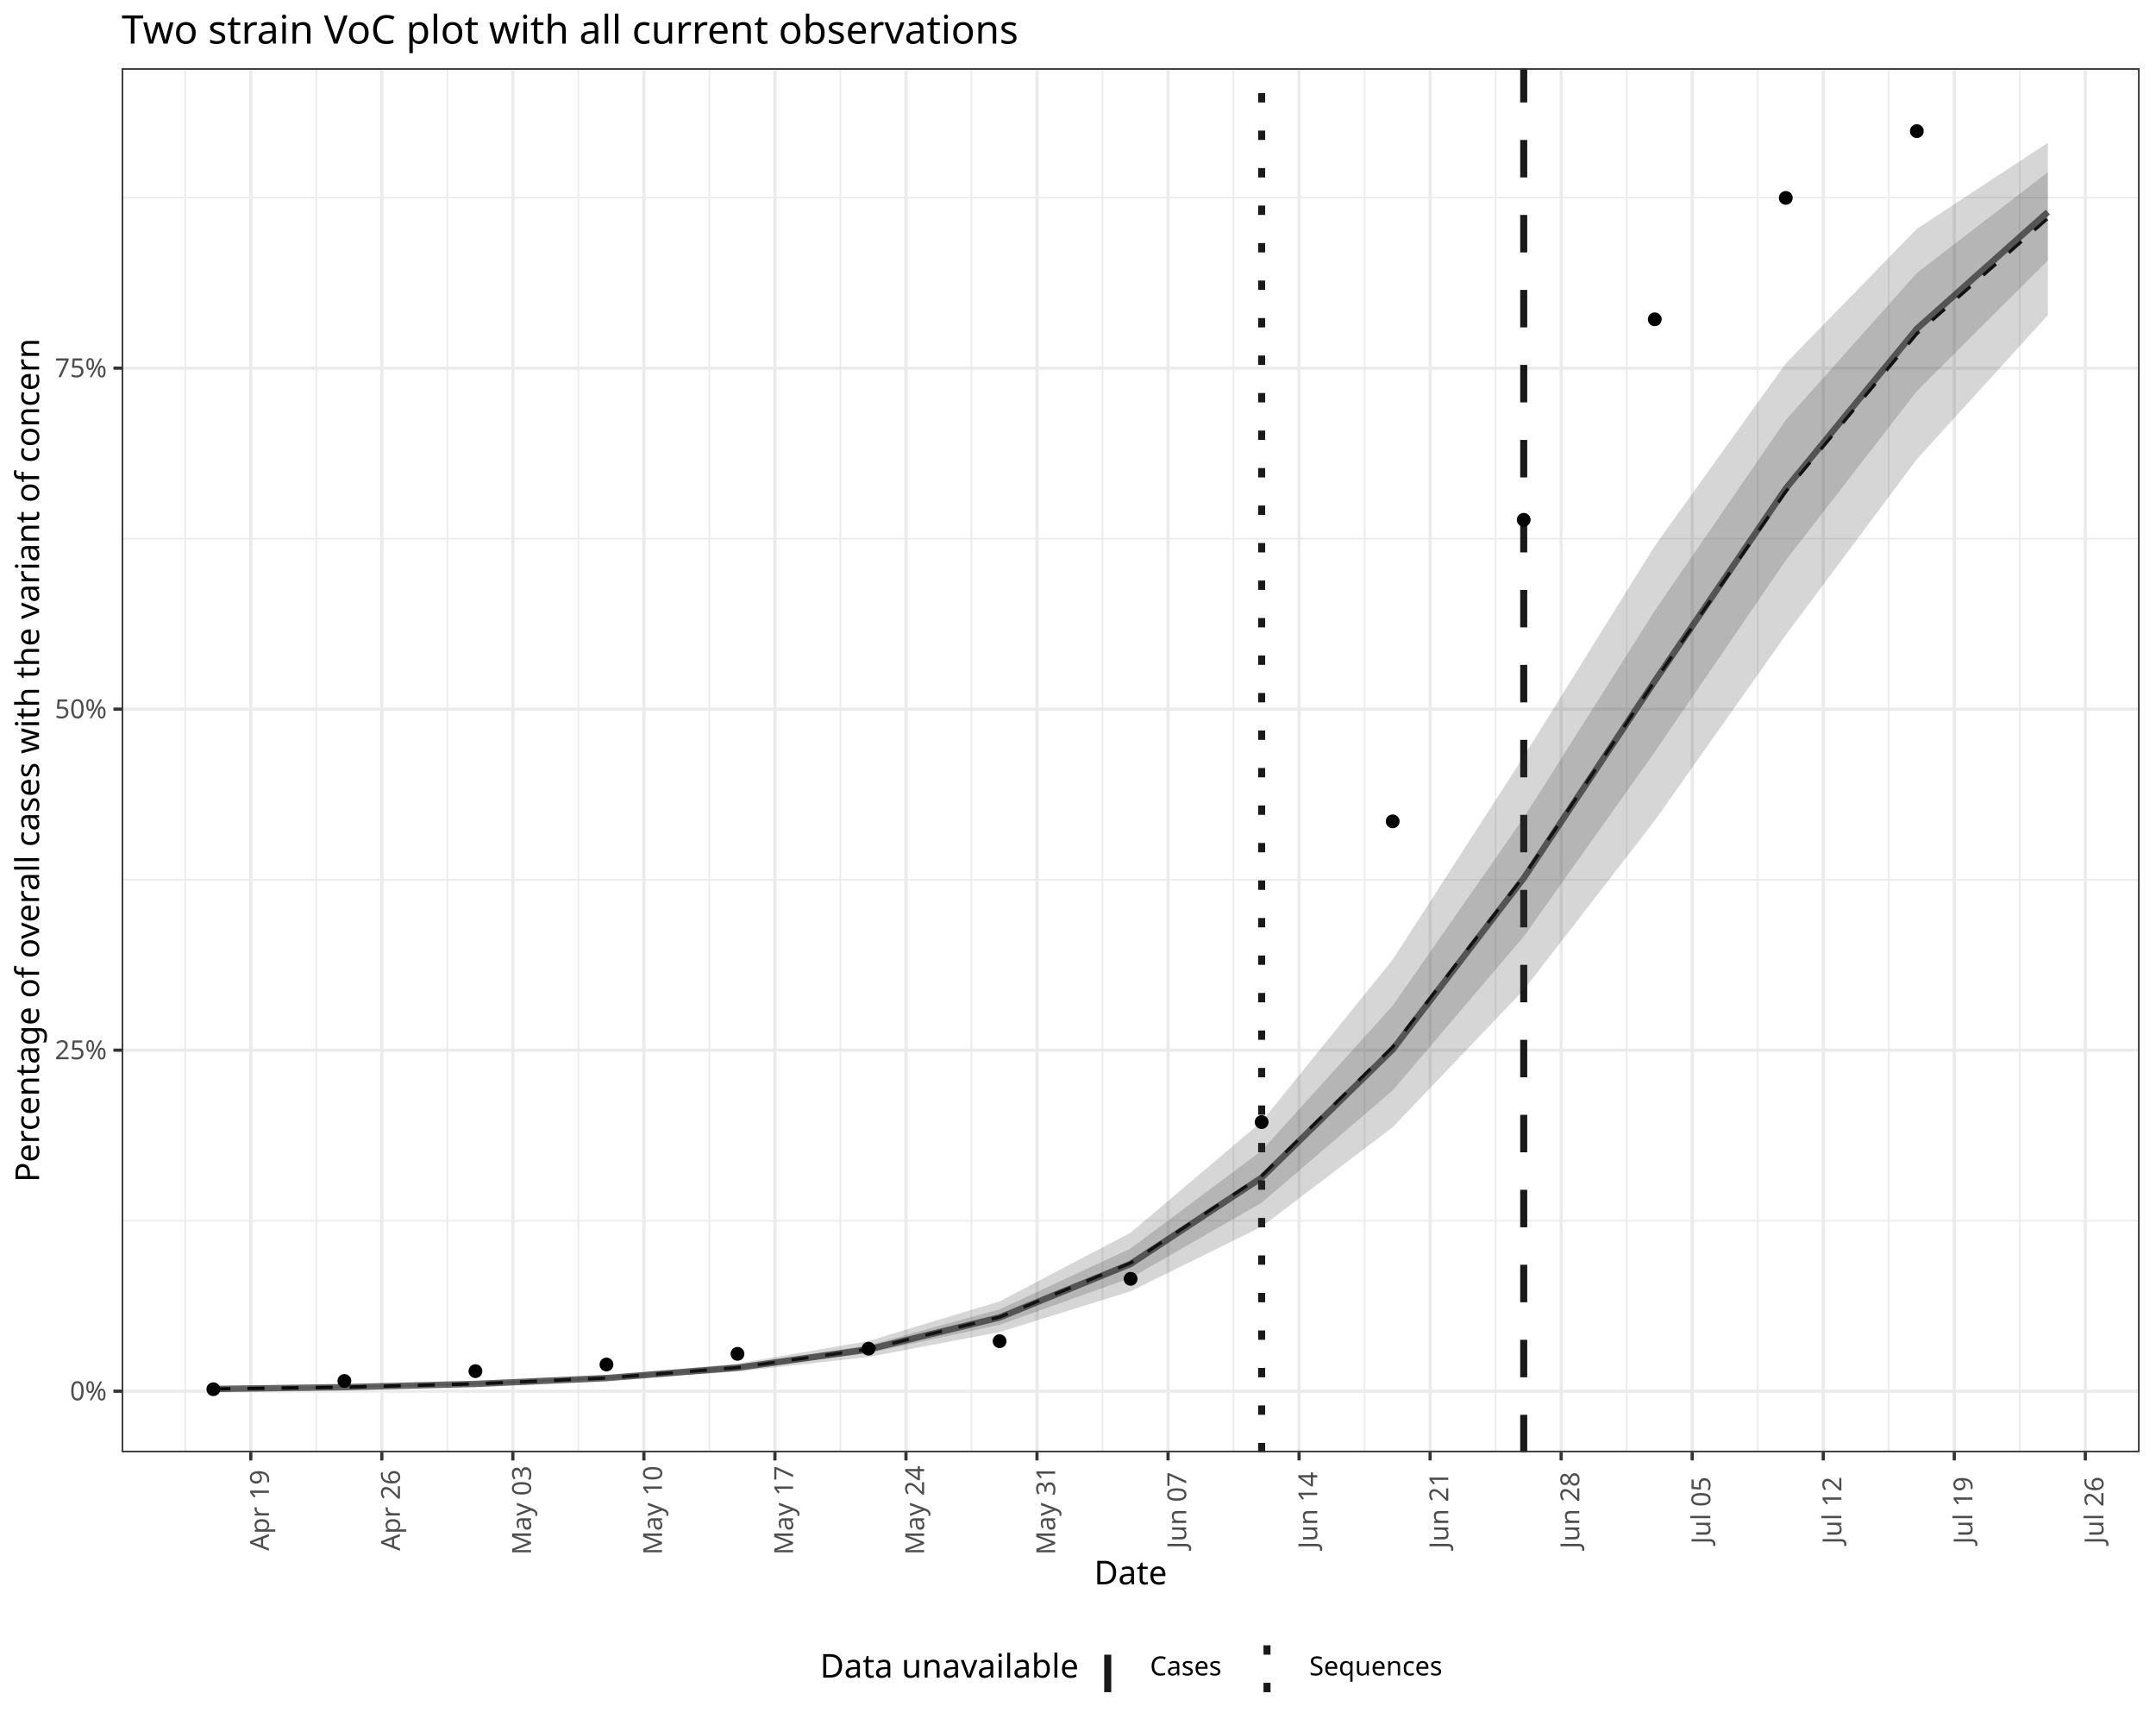
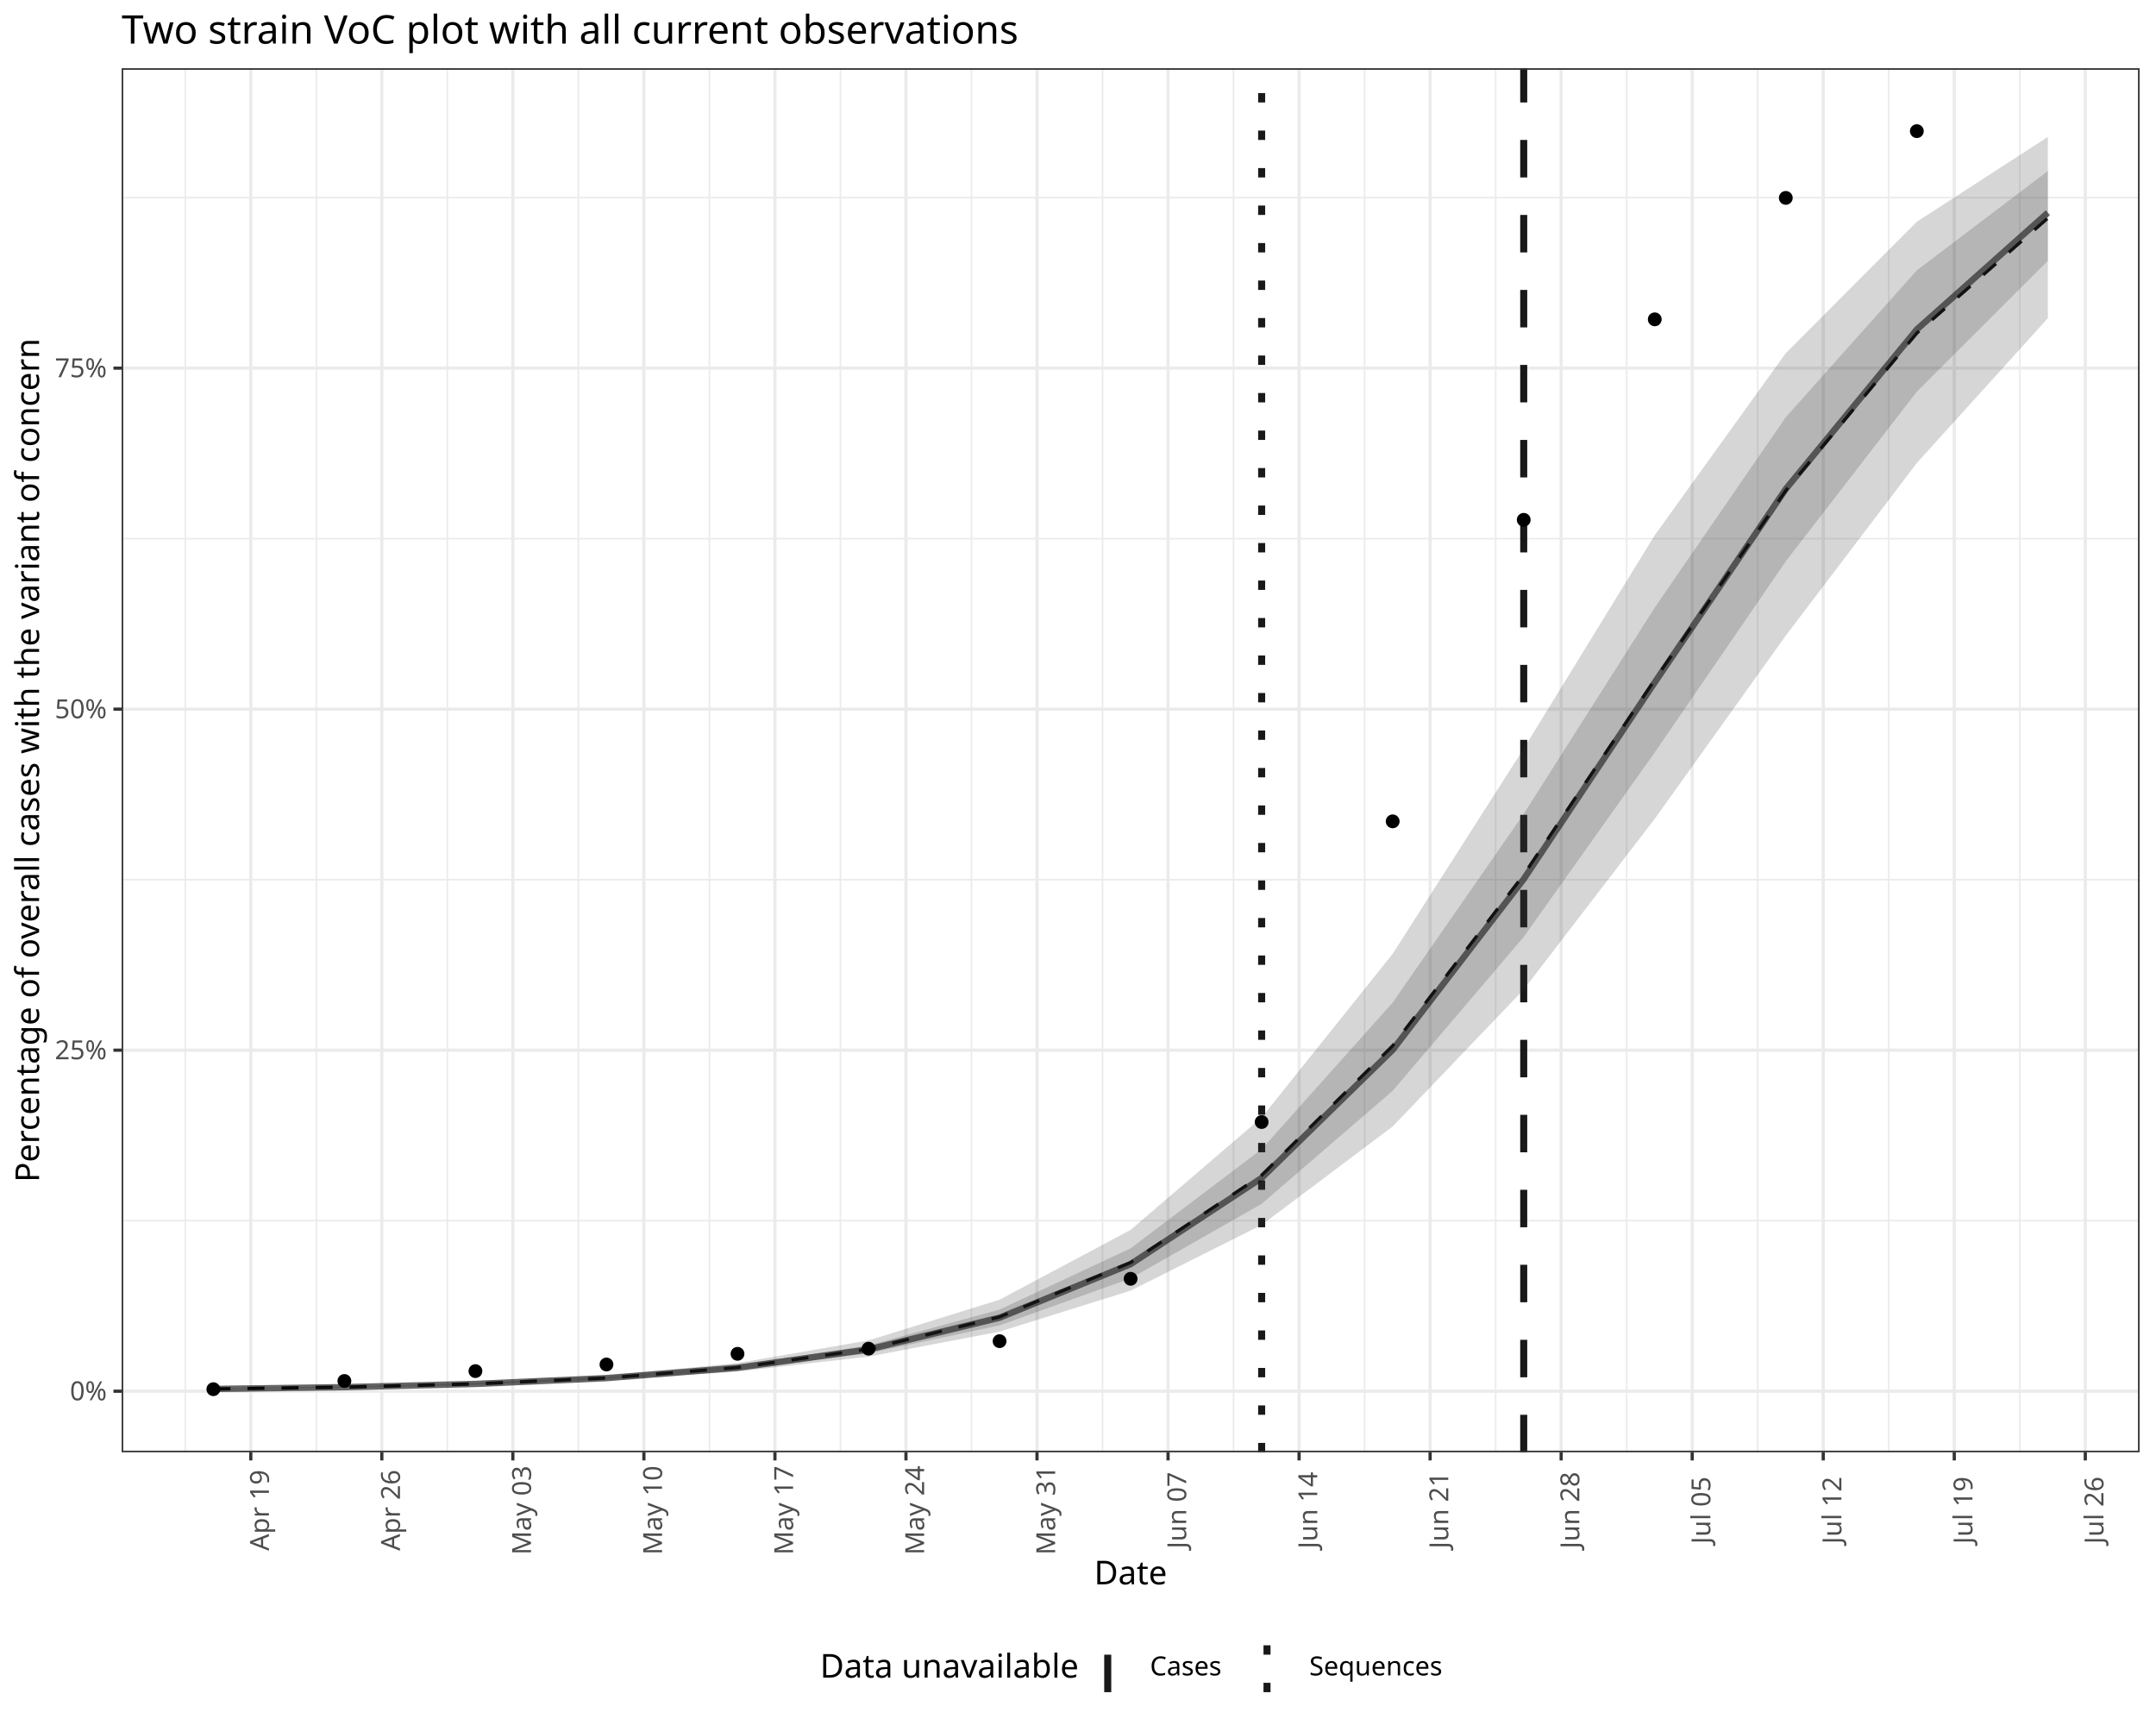
<svg xmlns="http://www.w3.org/2000/svg" class="svglite" data-engine-version="2.0" width="720.00pt" height="576.00pt" viewBox="0 0 720.00 576.00">
  <defs>
    <style type="text/css">
    .svglite line, .svglite polyline, .svglite polygon, .svglite path, .svglite rect, .svglite circle {
      fill: none;
      stroke: #000000;
      stroke-linecap: round;
      stroke-linejoin: round;
      stroke-miterlimit: 10.00;
    }
  </style>
  </defs>
  <rect width="100%" height="100%" style="stroke: none; fill: #FFFFFF;" />
  <defs>
    <clipPath id="cpMC4wMHw3MjAuMDB8MC4wMHw1NzYuMDA=">
      <rect x="0.00" y="0.00" width="720.00" height="576.00" />
    </clipPath>
  </defs>
  <g clip-path="url(#cpMC4wMHw3MjAuMDB8MC4wMHw1NzYuMDA=)">
    <rect x="0.00" y="0.00" width="720.00" height="576.00" style="stroke-width: 1.07; stroke: #FFFFFF; fill: #FFFFFF;" />
  </g>
  <defs>
    <clipPath id="cpNDAuNjJ8NzE0LjUyfDIyLjc4fDQ4NC45Mw==">
      <rect x="40.62" y="22.78" width="673.90" height="462.15" />
    </clipPath>
  </defs>
  <g clip-path="url(#cpNDAuNjJ8NzE0LjUyfDIyLjc4fDQ4NC45Mw==)">
    <rect x="40.62" y="22.78" width="673.90" height="462.15" style="stroke-width: 1.07; stroke: none; fill: #FFFFFF;" />
-     <polyline points="40.62,407.61 714.52,407.61 " style="stroke-width: 0.53; stroke: #EBEBEB; stroke-linecap: butt;" />
+     <polyline points="40.62,407.60 714.52,407.60 " style="stroke-width: 0.53; stroke: #EBEBEB; stroke-linecap: butt;" />
    <polyline points="40.62,293.74 714.52,293.74 " style="stroke-width: 0.53; stroke: #EBEBEB; stroke-linecap: butt;" />
    <polyline points="40.62,179.87 714.52,179.87 " style="stroke-width: 0.53; stroke: #EBEBEB; stroke-linecap: butt;" />
    <polyline points="40.62,66.00 714.52,66.00 " style="stroke-width: 0.53; stroke: #EBEBEB; stroke-linecap: butt;" />
    <polyline points="61.87,484.93 61.87,22.78 " style="stroke-width: 0.53; stroke: #EBEBEB; stroke-linecap: butt;" />
    <polyline points="105.63,484.93 105.63,22.78 " style="stroke-width: 0.53; stroke: #EBEBEB; stroke-linecap: butt;" />
    <polyline points="149.39,484.93 149.39,22.78 " style="stroke-width: 0.53; stroke: #EBEBEB; stroke-linecap: butt;" />
    <polyline points="193.15,484.93 193.15,22.78 " style="stroke-width: 0.53; stroke: #EBEBEB; stroke-linecap: butt;" />
    <polyline points="236.91,484.93 236.91,22.78 " style="stroke-width: 0.53; stroke: #EBEBEB; stroke-linecap: butt;" />
    <polyline points="280.67,484.93 280.67,22.78 " style="stroke-width: 0.53; stroke: #EBEBEB; stroke-linecap: butt;" />
    <polyline points="324.43,484.93 324.43,22.78 " style="stroke-width: 0.53; stroke: #EBEBEB; stroke-linecap: butt;" />
    <polyline points="368.19,484.93 368.19,22.78 " style="stroke-width: 0.53; stroke: #EBEBEB; stroke-linecap: butt;" />
    <polyline points="411.95,484.93 411.95,22.78 " style="stroke-width: 0.53; stroke: #EBEBEB; stroke-linecap: butt;" />
    <polyline points="455.71,484.93 455.71,22.78 " style="stroke-width: 0.53; stroke: #EBEBEB; stroke-linecap: butt;" />
    <polyline points="499.47,484.93 499.47,22.78 " style="stroke-width: 0.53; stroke: #EBEBEB; stroke-linecap: butt;" />
    <polyline points="543.23,484.93 543.23,22.78 " style="stroke-width: 0.53; stroke: #EBEBEB; stroke-linecap: butt;" />
    <polyline points="586.99,484.93 586.99,22.78 " style="stroke-width: 0.53; stroke: #EBEBEB; stroke-linecap: butt;" />
    <polyline points="630.75,484.93 630.75,22.78 " style="stroke-width: 0.53; stroke: #EBEBEB; stroke-linecap: butt;" />
    <polyline points="674.51,484.93 674.51,22.78 " style="stroke-width: 0.53; stroke: #EBEBEB; stroke-linecap: butt;" />
    <polyline points="40.62,464.54 714.52,464.54 " style="stroke-width: 1.07; stroke: #EBEBEB; stroke-linecap: butt;" />
    <polyline points="40.62,350.67 714.52,350.67 " style="stroke-width: 1.07; stroke: #EBEBEB; stroke-linecap: butt;" />
    <polyline points="40.62,236.80 714.52,236.80 " style="stroke-width: 1.07; stroke: #EBEBEB; stroke-linecap: butt;" />
    <polyline points="40.62,122.93 714.52,122.93 " style="stroke-width: 1.07; stroke: #EBEBEB; stroke-linecap: butt;" />
    <polyline points="83.75,484.93 83.75,22.78 " style="stroke-width: 1.07; stroke: #EBEBEB; stroke-linecap: butt;" />
    <polyline points="127.51,484.93 127.51,22.78 " style="stroke-width: 1.07; stroke: #EBEBEB; stroke-linecap: butt;" />
    <polyline points="171.27,484.93 171.27,22.78 " style="stroke-width: 1.07; stroke: #EBEBEB; stroke-linecap: butt;" />
    <polyline points="215.03,484.93 215.03,22.78 " style="stroke-width: 1.07; stroke: #EBEBEB; stroke-linecap: butt;" />
    <polyline points="258.79,484.93 258.79,22.78 " style="stroke-width: 1.07; stroke: #EBEBEB; stroke-linecap: butt;" />
    <polyline points="302.55,484.93 302.55,22.78 " style="stroke-width: 1.07; stroke: #EBEBEB; stroke-linecap: butt;" />
    <polyline points="346.31,484.93 346.31,22.78 " style="stroke-width: 1.07; stroke: #EBEBEB; stroke-linecap: butt;" />
    <polyline points="390.07,484.93 390.07,22.78 " style="stroke-width: 1.07; stroke: #EBEBEB; stroke-linecap: butt;" />
    <polyline points="433.83,484.93 433.83,22.78 " style="stroke-width: 1.07; stroke: #EBEBEB; stroke-linecap: butt;" />
    <polyline points="477.59,484.93 477.59,22.78 " style="stroke-width: 1.07; stroke: #EBEBEB; stroke-linecap: butt;" />
    <polyline points="521.35,484.93 521.35,22.78 " style="stroke-width: 1.07; stroke: #EBEBEB; stroke-linecap: butt;" />
    <polyline points="565.11,484.93 565.11,22.78 " style="stroke-width: 1.07; stroke: #EBEBEB; stroke-linecap: butt;" />
    <polyline points="608.87,484.93 608.87,22.78 " style="stroke-width: 1.07; stroke: #EBEBEB; stroke-linecap: butt;" />
    <polyline points="652.63,484.93 652.63,22.78 " style="stroke-width: 1.07; stroke: #EBEBEB; stroke-linecap: butt;" />
    <polyline points="696.39,484.93 696.39,22.78 " style="stroke-width: 1.07; stroke: #EBEBEB; stroke-linecap: butt;" />
    <line x1="508.85" y1="484.93" x2="508.85" y2="22.78" style="stroke-width: 2.35; stroke: #000000; stroke-opacity: 0.90; stroke-dasharray: 12.52,12.52; stroke-linecap: butt;" />
    <line x1="421.33" y1="484.93" x2="421.33" y2="22.78" style="stroke-width: 2.35; stroke: #000000; stroke-opacity: 0.90; stroke-dasharray: 3.13,9.39; stroke-linecap: butt;" />
-     <polyline points="71.25,463.79 115.01,463.19 158.77,462.11 202.53,460.16 246.29,456.69 290.05,450.56 333.81,439.91 377.57,422.04 421.33,393.23 465.09,350.44 508.85,293.24 552.61,227.44 596.37,163.13 640.13,109.80 683.89,70.80 " style="stroke-width: 2.13; stroke: #000000; stroke-opacity: 0.60; stroke-linecap: butt;" />
-     <polyline points="71.25,463.78 115.01,463.18 158.77,462.09 202.53,460.14 246.29,456.66 290.05,450.50 333.81,439.79 377.57,421.71 421.33,392.67 465.09,349.58 508.85,292.58 552.61,227.44 596.37,164.13 640.13,111.43 683.89,72.87 " style="stroke-width: 1.07; stroke-dasharray: 5.69,5.69; stroke-linecap: butt;" />
-     <polygon points="71.25,463.62 115.01,462.91 158.77,461.65 202.53,459.40 246.29,455.32 290.05,447.78 333.81,434.54 377.57,411.61 421.33,374.52 465.09,320.44 508.85,252.61 552.61,182.29 596.37,121.33 640.13,76.41 683.89,47.65 683.89,105.23 640.13,153.34 596.37,212.03 552.61,273.99 508.85,330.56 465.09,376.41 421.33,409.61 377.57,431.15 333.81,444.80 290.05,453.10 246.29,457.97 202.53,460.83 158.77,462.47 115.01,463.40 71.25,463.93 " style="stroke-width: 0.00; stroke: none; fill: #333333; fill-opacity: 0.20;" />
-     <polyline points="71.25,463.62 115.01,462.91 158.77,461.65 202.53,459.40 246.29,455.32 290.05,447.78 333.81,434.54 377.57,411.61 421.33,374.52 465.09,320.44 508.85,252.61 552.61,182.29 596.37,121.33 640.13,76.41 683.89,47.65 " style="stroke-width: 0.43; stroke: none;" />
-     <polyline points="683.89,105.23 640.13,153.34 596.37,212.03 552.61,273.99 508.85,330.56 465.09,376.41 421.33,409.61 377.57,431.15 333.81,444.80 290.05,453.10 246.29,457.97 202.53,460.83 158.77,462.47 115.01,463.40 71.25,463.93 " style="stroke-width: 0.43; stroke: none;" />
-     <polygon points="71.25,463.71 115.01,463.06 158.77,461.89 202.53,459.79 246.29,456.00 290.05,449.20 333.81,437.20 377.57,416.89 421.33,384.22 465.09,335.80 508.85,273.07 552.61,203.90 596.37,140.24 640.13,91.17 683.89,57.49 683.89,86.94 640.13,130.61 596.37,187.10 552.61,251.10 508.85,312.73 465.09,364.10 421.33,401.60 377.57,426.71 333.81,442.37 290.05,451.80 246.29,457.31 202.53,460.49 158.77,462.29 115.01,463.31 71.25,463.86 " style="stroke-width: 0.00; stroke: none; fill: #333333; fill-opacity: 0.20;" />
-     <polyline points="71.25,463.71 115.01,463.06 158.77,461.89 202.53,459.79 246.29,456.00 290.05,449.20 333.81,437.20 377.57,416.89 421.33,384.22 465.09,335.80 508.85,273.07 552.61,203.90 596.37,140.24 640.13,91.17 683.89,57.49 " style="stroke-width: 1.07; stroke: none;" />
-     <polyline points="683.89,86.94 640.13,130.61 596.37,187.10 552.61,251.10 508.85,312.73 465.09,364.10 421.33,401.60 377.57,426.71 333.81,442.37 290.05,451.80 246.29,457.31 202.53,460.49 158.77,462.29 115.01,463.31 71.25,463.86 " style="stroke-width: 1.07; stroke: none;" />
-     <circle cx="71.25" cy="463.88" r="1.95" style="stroke-width: 0.71; fill: #000000;" />
+     <polyline points="71.25,463.79 115.01,463.19 158.77,462.11 202.53,460.17 246.29,456.71 290.05,450.59 333.81,439.99 377.57,422.11 421.33,393.34 465.09,350.57 508.85,293.54 552.61,227.86 596.37,163.28 640.13,110.01 683.89,71.02 " style="stroke-width: 2.13; stroke: #000000; stroke-opacity: 0.60; stroke-linecap: butt;" />
+     <polyline points="71.25,463.78 115.01,463.18 158.77,462.09 202.53,460.14 246.29,456.65 290.05,450.48 333.81,439.74 377.57,421.58 421.33,392.42 465.09,349.19 508.85,292.09 552.61,226.98 596.37,163.80 640.13,111.25 683.89,72.82 " style="stroke-width: 1.07; stroke-dasharray: 5.69,5.69; stroke-linecap: butt;" />
+     <polygon points="71.25,463.62 115.01,462.91 158.77,461.64 202.53,459.34 246.29,455.15 290.05,447.58 333.81,433.99 377.57,410.68 421.33,373.15 465.09,318.48 508.85,249.96 552.61,178.70 596.37,117.92 640.13,74.04 683.89,45.72 683.89,106.24 640.13,154.60 596.37,212.23 552.61,273.39 508.85,330.42 465.09,376.15 421.33,409.02 377.57,430.96 333.81,444.64 290.05,452.98 246.29,457.97 202.53,460.83 158.77,462.48 115.01,463.41 71.25,463.93 " style="stroke-width: 0.00; stroke: none; fill: #333333; fill-opacity: 0.20;" />
+     <polyline points="71.25,463.62 115.01,462.91 158.77,461.64 202.53,459.34 246.29,455.15 290.05,447.58 333.81,433.99 377.57,410.68 421.33,373.15 465.09,318.48 508.85,249.96 552.61,178.70 596.37,117.92 640.13,74.04 683.89,45.72 " style="stroke-width: 0.43; stroke: none;" />
+     <polyline points="683.89,106.24 640.13,154.60 596.37,212.23 552.61,273.39 508.85,330.42 465.09,376.15 421.33,409.02 377.57,430.96 333.81,444.64 290.05,452.98 246.29,457.97 202.53,460.83 158.77,462.48 115.01,463.41 71.25,463.93 " style="stroke-width: 0.43; stroke: none;" />
+     <polygon points="71.25,463.71 115.01,463.06 158.77,461.89 202.53,459.80 246.29,455.98 290.05,449.23 333.81,437.29 377.57,416.84 421.33,383.73 465.09,334.76 508.85,271.77 552.61,202.86 596.37,139.30 640.13,90.27 683.89,57.09 683.89,87.09 640.13,130.78 596.37,187.42 552.61,251.24 508.85,312.85 465.09,364.22 421.33,401.98 377.57,426.87 333.81,442.55 290.05,451.88 246.29,457.35 202.53,460.50 158.77,462.30 115.01,463.30 71.25,463.86 " style="stroke-width: 0.00; stroke: none; fill: #333333; fill-opacity: 0.20;" />
+     <polyline points="71.25,463.71 115.01,463.06 158.77,461.89 202.53,459.80 246.29,455.98 290.05,449.23 333.81,437.29 377.57,416.84 421.33,383.73 465.09,334.76 508.85,271.77 552.61,202.86 596.37,139.30 640.13,90.27 683.89,57.09 " style="stroke-width: 1.07; stroke: none;" />
+     <polyline points="683.89,87.09 640.13,130.78 596.37,187.42 552.61,251.24 508.85,312.85 465.09,364.22 421.33,401.98 377.57,426.87 333.81,442.55 290.05,451.88 246.29,457.35 202.53,460.50 158.77,462.30 115.01,463.30 71.25,463.86 " style="stroke-width: 1.07; stroke: none;" />
+     <circle cx="71.25" cy="463.87" r="1.95" style="stroke-width: 0.71; fill: #000000;" />
    <circle cx="115.01" cy="461.13" r="1.95" style="stroke-width: 0.71; fill: #000000;" />
-     <circle cx="158.77" cy="457.84" r="1.95" style="stroke-width: 0.71; fill: #000000;" />
-     <circle cx="202.53" cy="455.63" r="1.95" style="stroke-width: 0.71; fill: #000000;" />
-     <circle cx="246.29" cy="452.07" r="1.95" style="stroke-width: 0.71; fill: #000000;" />
+     <circle cx="158.77" cy="457.83" r="1.95" style="stroke-width: 0.71; fill: #000000;" />
+     <circle cx="202.53" cy="455.62" r="1.95" style="stroke-width: 0.71; fill: #000000;" />
+     <circle cx="246.29" cy="452.06" r="1.95" style="stroke-width: 0.71; fill: #000000;" />
    <circle cx="290.05" cy="450.34" r="1.95" style="stroke-width: 0.71; fill: #000000;" />
-     <circle cx="333.81" cy="447.84" r="1.95" style="stroke-width: 0.71; fill: #000000;" />
-     <circle cx="377.57" cy="427.02" r="1.95" style="stroke-width: 0.71; fill: #000000;" />
-     <circle cx="421.33" cy="374.67" r="1.95" style="stroke-width: 0.71; fill: #000000;" />
+     <circle cx="333.81" cy="447.83" r="1.95" style="stroke-width: 0.71; fill: #000000;" />
+     <circle cx="377.57" cy="427.01" r="1.95" style="stroke-width: 0.71; fill: #000000;" />
+     <circle cx="421.33" cy="374.66" r="1.95" style="stroke-width: 0.71; fill: #000000;" />
    <circle cx="465.09" cy="274.26" r="1.95" style="stroke-width: 0.71; fill: #000000;" />
    <circle cx="508.85" cy="173.58" r="1.95" style="stroke-width: 0.71; fill: #000000;" />
    <circle cx="552.61" cy="106.63" r="1.95" style="stroke-width: 0.71; fill: #000000;" />
    <circle cx="596.37" cy="66.08" r="1.95" style="stroke-width: 0.71; fill: #000000;" />
    <circle cx="640.13" cy="43.79" r="1.95" style="stroke-width: 0.71; fill: #000000;" />
    <rect x="40.62" y="22.78" width="673.90" height="462.15" style="stroke-width: 1.07; stroke: #333333;" />
  </g>
  <g clip-path="url(#cpMC4wMHw3MjAuMDB8MC4wMHw1NzYuMDA=)">
    <text x="35.69" y="467.57" text-anchor="end" style="font-size: 8.80px; fill: #4D4D4D; font-family: sans;" textLength="12.72px" lengthAdjust="spacingAndGlyphs">0%</text>
    <text x="35.69" y="353.70" text-anchor="end" style="font-size: 8.80px; fill: #4D4D4D; font-family: sans;" textLength="17.61px" lengthAdjust="spacingAndGlyphs">25%</text>
    <text x="35.69" y="239.83" text-anchor="end" style="font-size: 8.80px; fill: #4D4D4D; font-family: sans;" textLength="17.61px" lengthAdjust="spacingAndGlyphs">50%</text>
    <text x="35.69" y="125.96" text-anchor="end" style="font-size: 8.80px; fill: #4D4D4D; font-family: sans;" textLength="17.61px" lengthAdjust="spacingAndGlyphs">75%</text>
    <polyline points="37.88,464.54 40.62,464.54 " style="stroke-width: 1.07; stroke: #333333; stroke-linecap: butt;" />
    <polyline points="37.88,350.67 40.62,350.67 " style="stroke-width: 1.07; stroke: #333333; stroke-linecap: butt;" />
    <polyline points="37.88,236.80 40.62,236.80 " style="stroke-width: 1.07; stroke: #333333; stroke-linecap: butt;" />
    <polyline points="37.88,122.93 40.62,122.93 " style="stroke-width: 1.07; stroke: #333333; stroke-linecap: butt;" />
    <polyline points="83.75,487.67 83.75,484.93 " style="stroke-width: 1.07; stroke: #333333; stroke-linecap: butt;" />
    <polyline points="127.51,487.67 127.51,484.93 " style="stroke-width: 1.07; stroke: #333333; stroke-linecap: butt;" />
    <polyline points="171.27,487.67 171.27,484.93 " style="stroke-width: 1.07; stroke: #333333; stroke-linecap: butt;" />
    <polyline points="215.03,487.67 215.03,484.93 " style="stroke-width: 1.07; stroke: #333333; stroke-linecap: butt;" />
    <polyline points="258.79,487.67 258.79,484.93 " style="stroke-width: 1.07; stroke: #333333; stroke-linecap: butt;" />
    <polyline points="302.55,487.67 302.55,484.93 " style="stroke-width: 1.07; stroke: #333333; stroke-linecap: butt;" />
    <polyline points="346.31,487.67 346.31,484.93 " style="stroke-width: 1.07; stroke: #333333; stroke-linecap: butt;" />
    <polyline points="390.07,487.67 390.07,484.93 " style="stroke-width: 1.07; stroke: #333333; stroke-linecap: butt;" />
    <polyline points="433.83,487.67 433.83,484.93 " style="stroke-width: 1.07; stroke: #333333; stroke-linecap: butt;" />
    <polyline points="477.59,487.67 477.59,484.93 " style="stroke-width: 1.07; stroke: #333333; stroke-linecap: butt;" />
    <polyline points="521.35,487.67 521.35,484.93 " style="stroke-width: 1.07; stroke: #333333; stroke-linecap: butt;" />
    <polyline points="565.11,487.67 565.11,484.93 " style="stroke-width: 1.07; stroke: #333333; stroke-linecap: butt;" />
    <polyline points="608.87,487.67 608.87,484.93 " style="stroke-width: 1.07; stroke: #333333; stroke-linecap: butt;" />
    <polyline points="652.63,487.67 652.63,484.93 " style="stroke-width: 1.07; stroke: #333333; stroke-linecap: butt;" />
    <polyline points="696.39,487.67 696.39,484.93 " style="stroke-width: 1.07; stroke: #333333; stroke-linecap: butt;" />
    <text transform="translate(89.81,504.30) rotate(-90)" text-anchor="middle" style="font-size: 8.80px; fill: #4D4D4D; font-family: sans;" textLength="25.93px" lengthAdjust="spacingAndGlyphs">Apr 19</text>
    <text transform="translate(133.57,504.30) rotate(-90)" text-anchor="middle" style="font-size: 8.80px; fill: #4D4D4D; font-family: sans;" textLength="25.93px" lengthAdjust="spacingAndGlyphs">Apr 26</text>
    <text transform="translate(177.33,504.30) rotate(-90)" text-anchor="middle" style="font-size: 8.80px; fill: #4D4D4D; font-family: sans;" textLength="28.87px" lengthAdjust="spacingAndGlyphs">May 03</text>
    <text transform="translate(221.09,504.30) rotate(-90)" text-anchor="middle" style="font-size: 8.80px; fill: #4D4D4D; font-family: sans;" textLength="28.87px" lengthAdjust="spacingAndGlyphs">May 10</text>
    <text transform="translate(264.85,504.30) rotate(-90)" text-anchor="middle" style="font-size: 8.80px; fill: #4D4D4D; font-family: sans;" textLength="28.87px" lengthAdjust="spacingAndGlyphs">May 17</text>
    <text transform="translate(308.61,504.30) rotate(-90)" text-anchor="middle" style="font-size: 8.80px; fill: #4D4D4D; font-family: sans;" textLength="28.87px" lengthAdjust="spacingAndGlyphs">May 24</text>
    <text transform="translate(352.37,504.30) rotate(-90)" text-anchor="middle" style="font-size: 8.80px; fill: #4D4D4D; font-family: sans;" textLength="28.87px" lengthAdjust="spacingAndGlyphs">May 31</text>
    <text transform="translate(396.13,504.30) rotate(-90)" text-anchor="middle" style="font-size: 8.80px; fill: #4D4D4D; font-family: sans;" textLength="26.43px" lengthAdjust="spacingAndGlyphs">Jun 07</text>
    <text transform="translate(439.89,504.30) rotate(-90)" text-anchor="middle" style="font-size: 8.80px; fill: #4D4D4D; font-family: sans;" textLength="26.43px" lengthAdjust="spacingAndGlyphs">Jun 14</text>
    <text transform="translate(483.65,504.30) rotate(-90)" text-anchor="middle" style="font-size: 8.80px; fill: #4D4D4D; font-family: sans;" textLength="26.43px" lengthAdjust="spacingAndGlyphs">Jun 21</text>
    <text transform="translate(527.41,504.30) rotate(-90)" text-anchor="middle" style="font-size: 8.80px; fill: #4D4D4D; font-family: sans;" textLength="26.43px" lengthAdjust="spacingAndGlyphs">Jun 28</text>
    <text transform="translate(571.17,504.30) rotate(-90)" text-anchor="middle" style="font-size: 8.80px; fill: #4D4D4D; font-family: sans;" textLength="23.49px" lengthAdjust="spacingAndGlyphs">Jul 05</text>
    <text transform="translate(614.93,504.30) rotate(-90)" text-anchor="middle" style="font-size: 8.80px; fill: #4D4D4D; font-family: sans;" textLength="23.49px" lengthAdjust="spacingAndGlyphs">Jul 12</text>
    <text transform="translate(658.69,504.30) rotate(-90)" text-anchor="middle" style="font-size: 8.80px; fill: #4D4D4D; font-family: sans;" textLength="23.49px" lengthAdjust="spacingAndGlyphs">Jul 19</text>
    <text transform="translate(702.45,504.30) rotate(-90)" text-anchor="middle" style="font-size: 8.80px; fill: #4D4D4D; font-family: sans;" textLength="23.49px" lengthAdjust="spacingAndGlyphs">Jul 26</text>
    <text x="377.57" y="529.04" text-anchor="middle" style="font-size: 11.00px; font-family: sans;" textLength="23.24px" lengthAdjust="spacingAndGlyphs">Date</text>
    <text transform="translate(13.05,253.86) rotate(-90)" text-anchor="middle" style="font-size: 11.00px; font-family: sans;" textLength="267.24px" lengthAdjust="spacingAndGlyphs">Percentage of overall cases with the variant of concern</text>
    <rect x="268.38" y="542.28" width="218.39" height="28.24" style="stroke-width: 1.07; stroke: none; fill: #FFFFFF;" />
    <text x="273.86" y="560.19" style="font-size: 11.00px; font-family: sans;" textLength="81.95px" lengthAdjust="spacingAndGlyphs">Data unavailable</text>
    <rect x="361.29" y="547.76" width="17.28" height="17.28" style="stroke-width: 1.07; stroke: none; fill: #FFFFFF;" />
    <line x1="369.93" y1="565.04" x2="369.93" y2="547.76" style="stroke-width: 2.35; stroke: #000000; stroke-opacity: 0.90; stroke-dasharray: 12.52,12.52; stroke-linecap: butt;" />
    <rect x="414.48" y="547.76" width="17.28" height="17.28" style="stroke-width: 1.07; stroke: none; fill: #FFFFFF;" />
    <line x1="423.12" y1="565.04" x2="423.12" y2="547.76" style="stroke-width: 2.35; stroke: #000000; stroke-opacity: 0.90; stroke-dasharray: 3.13,9.39; stroke-linecap: butt;" />
    <text x="384.05" y="559.43" style="font-size: 8.80px; font-family: sans;" textLength="24.95px" lengthAdjust="spacingAndGlyphs">Cases</text>
    <text x="437.24" y="559.43" style="font-size: 8.80px; font-family: sans;" textLength="44.05px" lengthAdjust="spacingAndGlyphs">Sequences</text>
    <text x="40.62" y="14.56" style="font-size: 13.20px; font-family: sans;" textLength="282.48px" lengthAdjust="spacingAndGlyphs">Two strain VoC plot with all current observations</text>
  </g>
</svg>
